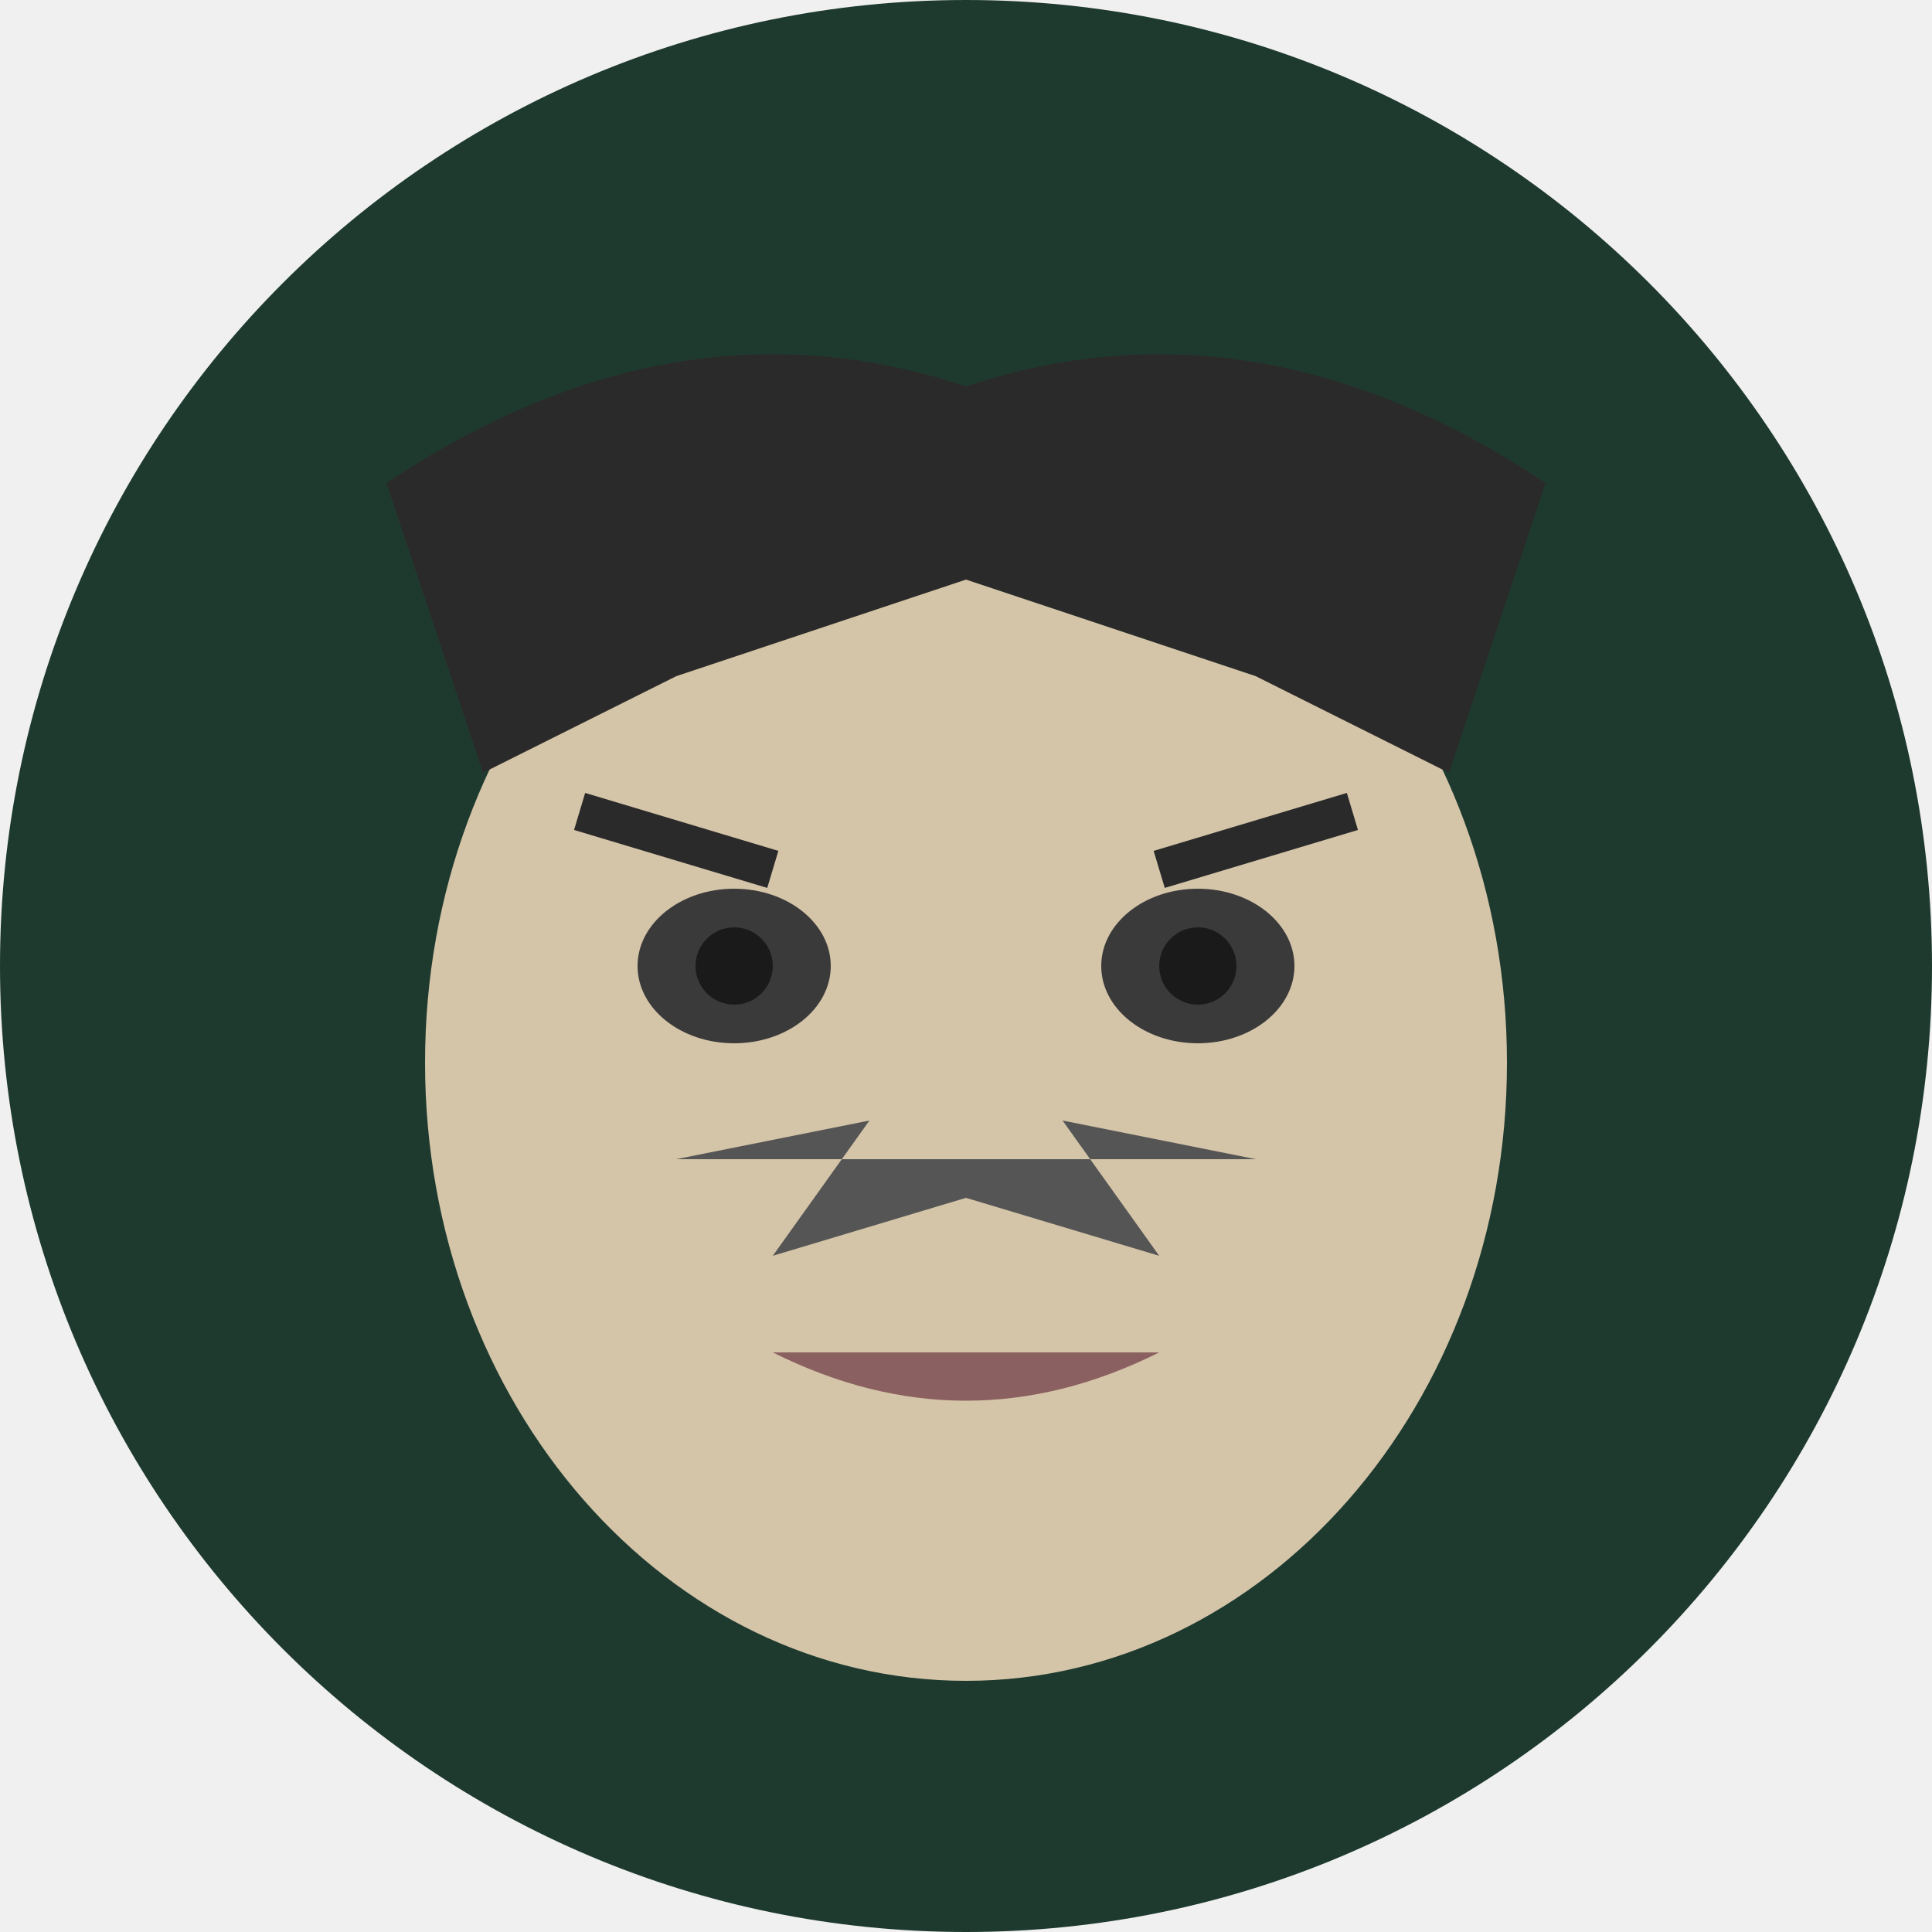
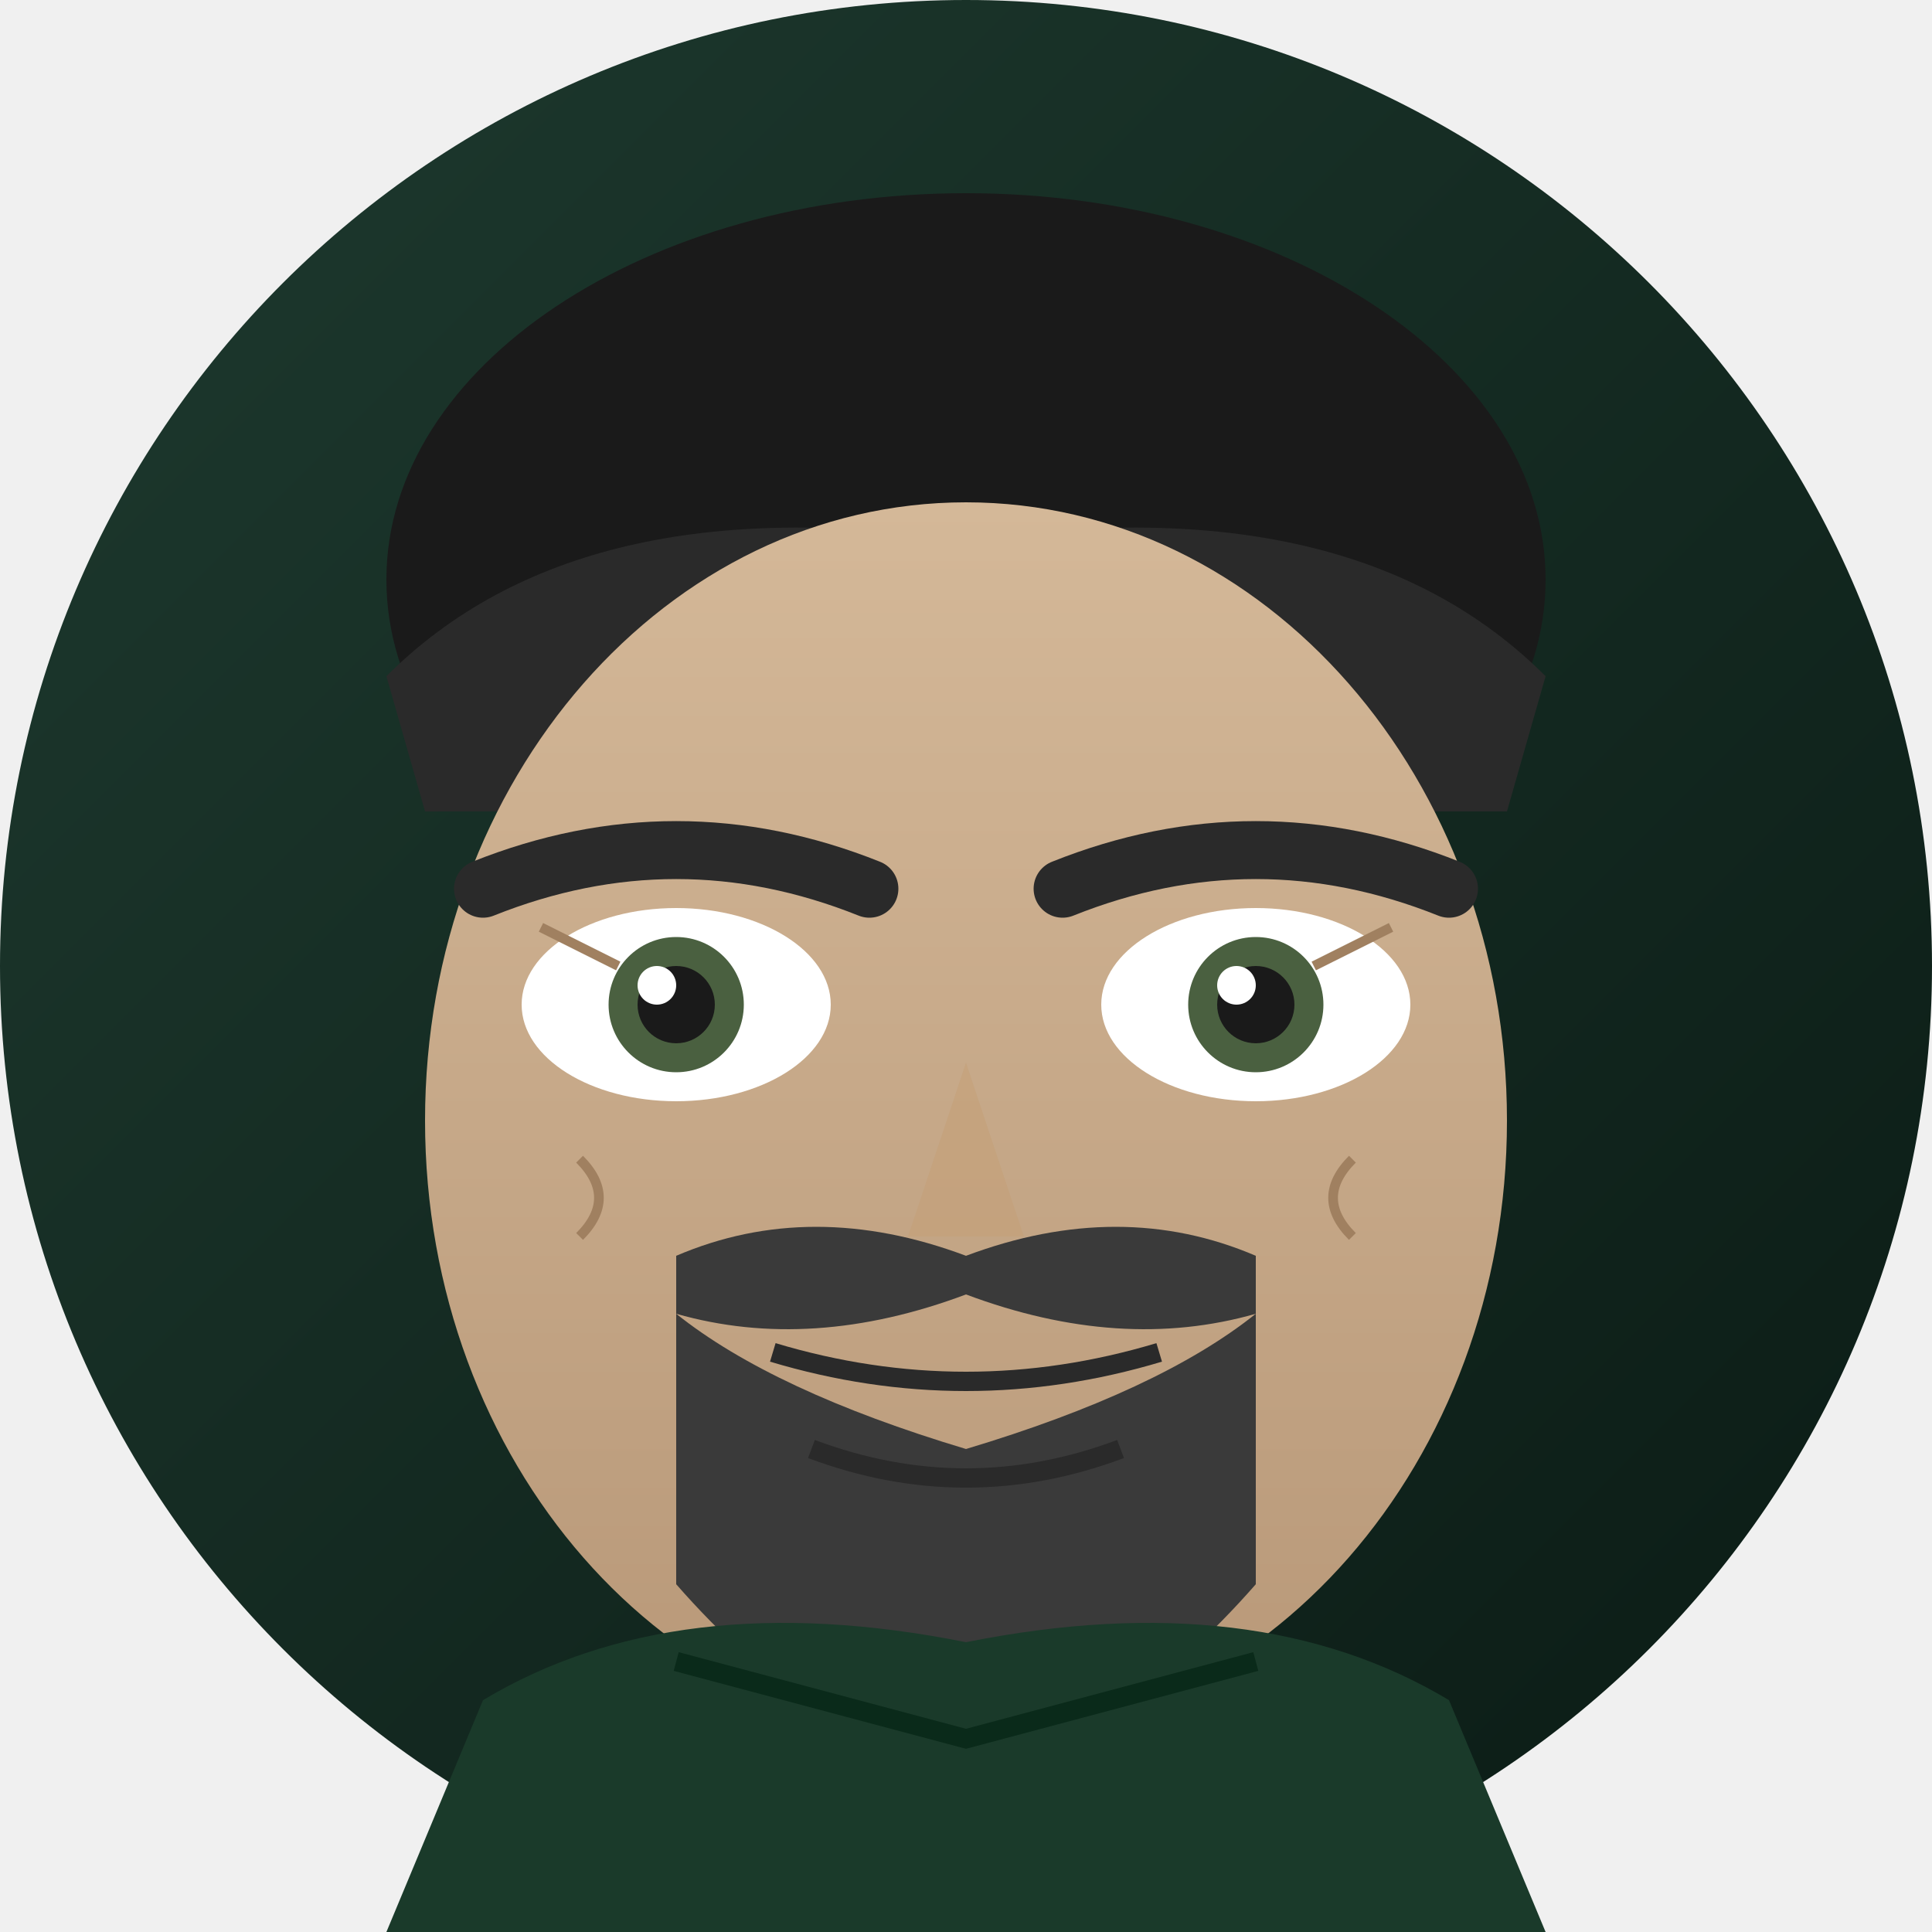
<svg xmlns="http://www.w3.org/2000/svg" viewBox="0 0 100 100">
-   <circle cx="50" cy="50" r="50" fill="#1e3a2f" />
-   <ellipse cx="50" cy="55" rx="28" ry="32" fill="#d4c4a8" />
-   <path d="M20 25 Q35 15 50 20 Q65 15 80 25 L75 40 L65 35 L50 30 L35 35 L25 40 Z" fill="#2a2a2a" />
-   <ellipse cx="38" cy="50" rx="5" ry="4" fill="#3a3a3a" />
-   <ellipse cx="62" cy="50" rx="5" ry="4" fill="#3a3a3a" />
-   <circle cx="38" cy="50" r="2" fill="#1a1a1a" />
-   <circle cx="62" cy="50" r="2" fill="#1a1a1a" />
-   <path d="M40 70 Q50 75 60 70" fill="#8b6060" />
-   <path d="M35 60 L45 58 L40 65 L50 62 L60 65 L55 58 L65 60" fill="#555" />
-   <path d="M30 42 L40 45 M70 42 L60 45" stroke="#2a2a2a" stroke-width="2" />
+   <defs>
+     <linearGradient id="rasBg" x1="0%" y1="0%" x2="100%" y2="100%">
+       <stop offset="0%" style="stop-color:#1e3a2f" />
+       <stop offset="100%" style="stop-color:#0a1a14" />
+     </linearGradient>
+     <linearGradient id="rasSkin" x1="0%" y1="0%" x2="0%" y2="100%">
+       <stop offset="0%" style="stop-color:#d4b898" />
+       <stop offset="100%" style="stop-color:#b89878" />
+     </linearGradient>
+   </defs>
+   <circle cx="50" cy="50" r="50" fill="url(#rasBg)" />
+   <ellipse cx="50" cy="30" rx="30" ry="20" fill="#1a1a1a" />
+   <path d="M20 35 Q30 25 50 28 Q70 25 80 35 L78 42 L22 42 Z" fill="#2a2a2a" />
+   <ellipse cx="50" cy="58" rx="28" ry="32" fill="url(#rasSkin)" />
+   <path d="M35 68 Q40 72 50 75 Q60 72 65 68 L65 82 Q58 90 50 92 Q42 90 35 82 Z" fill="#3a3a3a" />
+   <path d="M40 70 Q50 73 60 70" fill="none" stroke="#2a2a2a" stroke-width="1" />
+   <path d="M42 75 Q50 78 58 75" fill="none" stroke="#2a2a2a" stroke-width="1" />
+   <path d="M35 65 Q42 62 50 65 Q58 62 65 65 L65 68 Q58 70 50 67 Q42 70 35 68 Z" fill="#3a3a3a" />
+   <ellipse cx="35" cy="52" rx="8" ry="5" fill="#fff" />
+   <ellipse cx="65" cy="52" rx="8" ry="5" fill="#fff" />
+   <circle cx="35" cy="52" r="3.5" fill="#4a6040" />
+   <circle cx="65" cy="52" r="3.5" fill="#4a6040" />
+   <circle cx="35" cy="52" r="2" fill="#1a1a1a" />
+   <circle cx="65" cy="52" r="2" fill="#1a1a1a" />
+   <circle cx="34" cy="51" r="1" fill="#fff" />
+   <circle cx="64" cy="51" r="1" fill="#fff" />
+   <path d="M25 46 Q35 42 45 46" fill="none" stroke="#2a2a2a" stroke-width="3" stroke-linecap="round" />
+   <path d="M55 46 Q65 42 75 46" fill="none" stroke="#2a2a2a" stroke-width="3" stroke-linecap="round" />
+   <path d="M50 55 L47 64 L53 64 Z" fill="#c4a078" opacity="0.6" />
+   <path d="M28 48 L32 50" stroke="#a08060" stroke-width="0.5" />
+   <path d="M68 50 L72 48" stroke="#a08060" stroke-width="0.5" />
+   <path d="M30 60 Q32 62 30 64" stroke="#a08060" stroke-width="0.5" fill="none" />
+   <path d="M70 60 Q68 62 70 64" stroke="#a08060" stroke-width="0.5" fill="none" />
+   <path d="M25 88 Q35 82 50 85 Q65 82 75 88 L80 100 L20 100 Z" fill="#1a3a2a" />
+   <path d="M35 86 L50 90 L65 86" fill="none" stroke="#0a2a1a" stroke-width="1" />
</svg>
